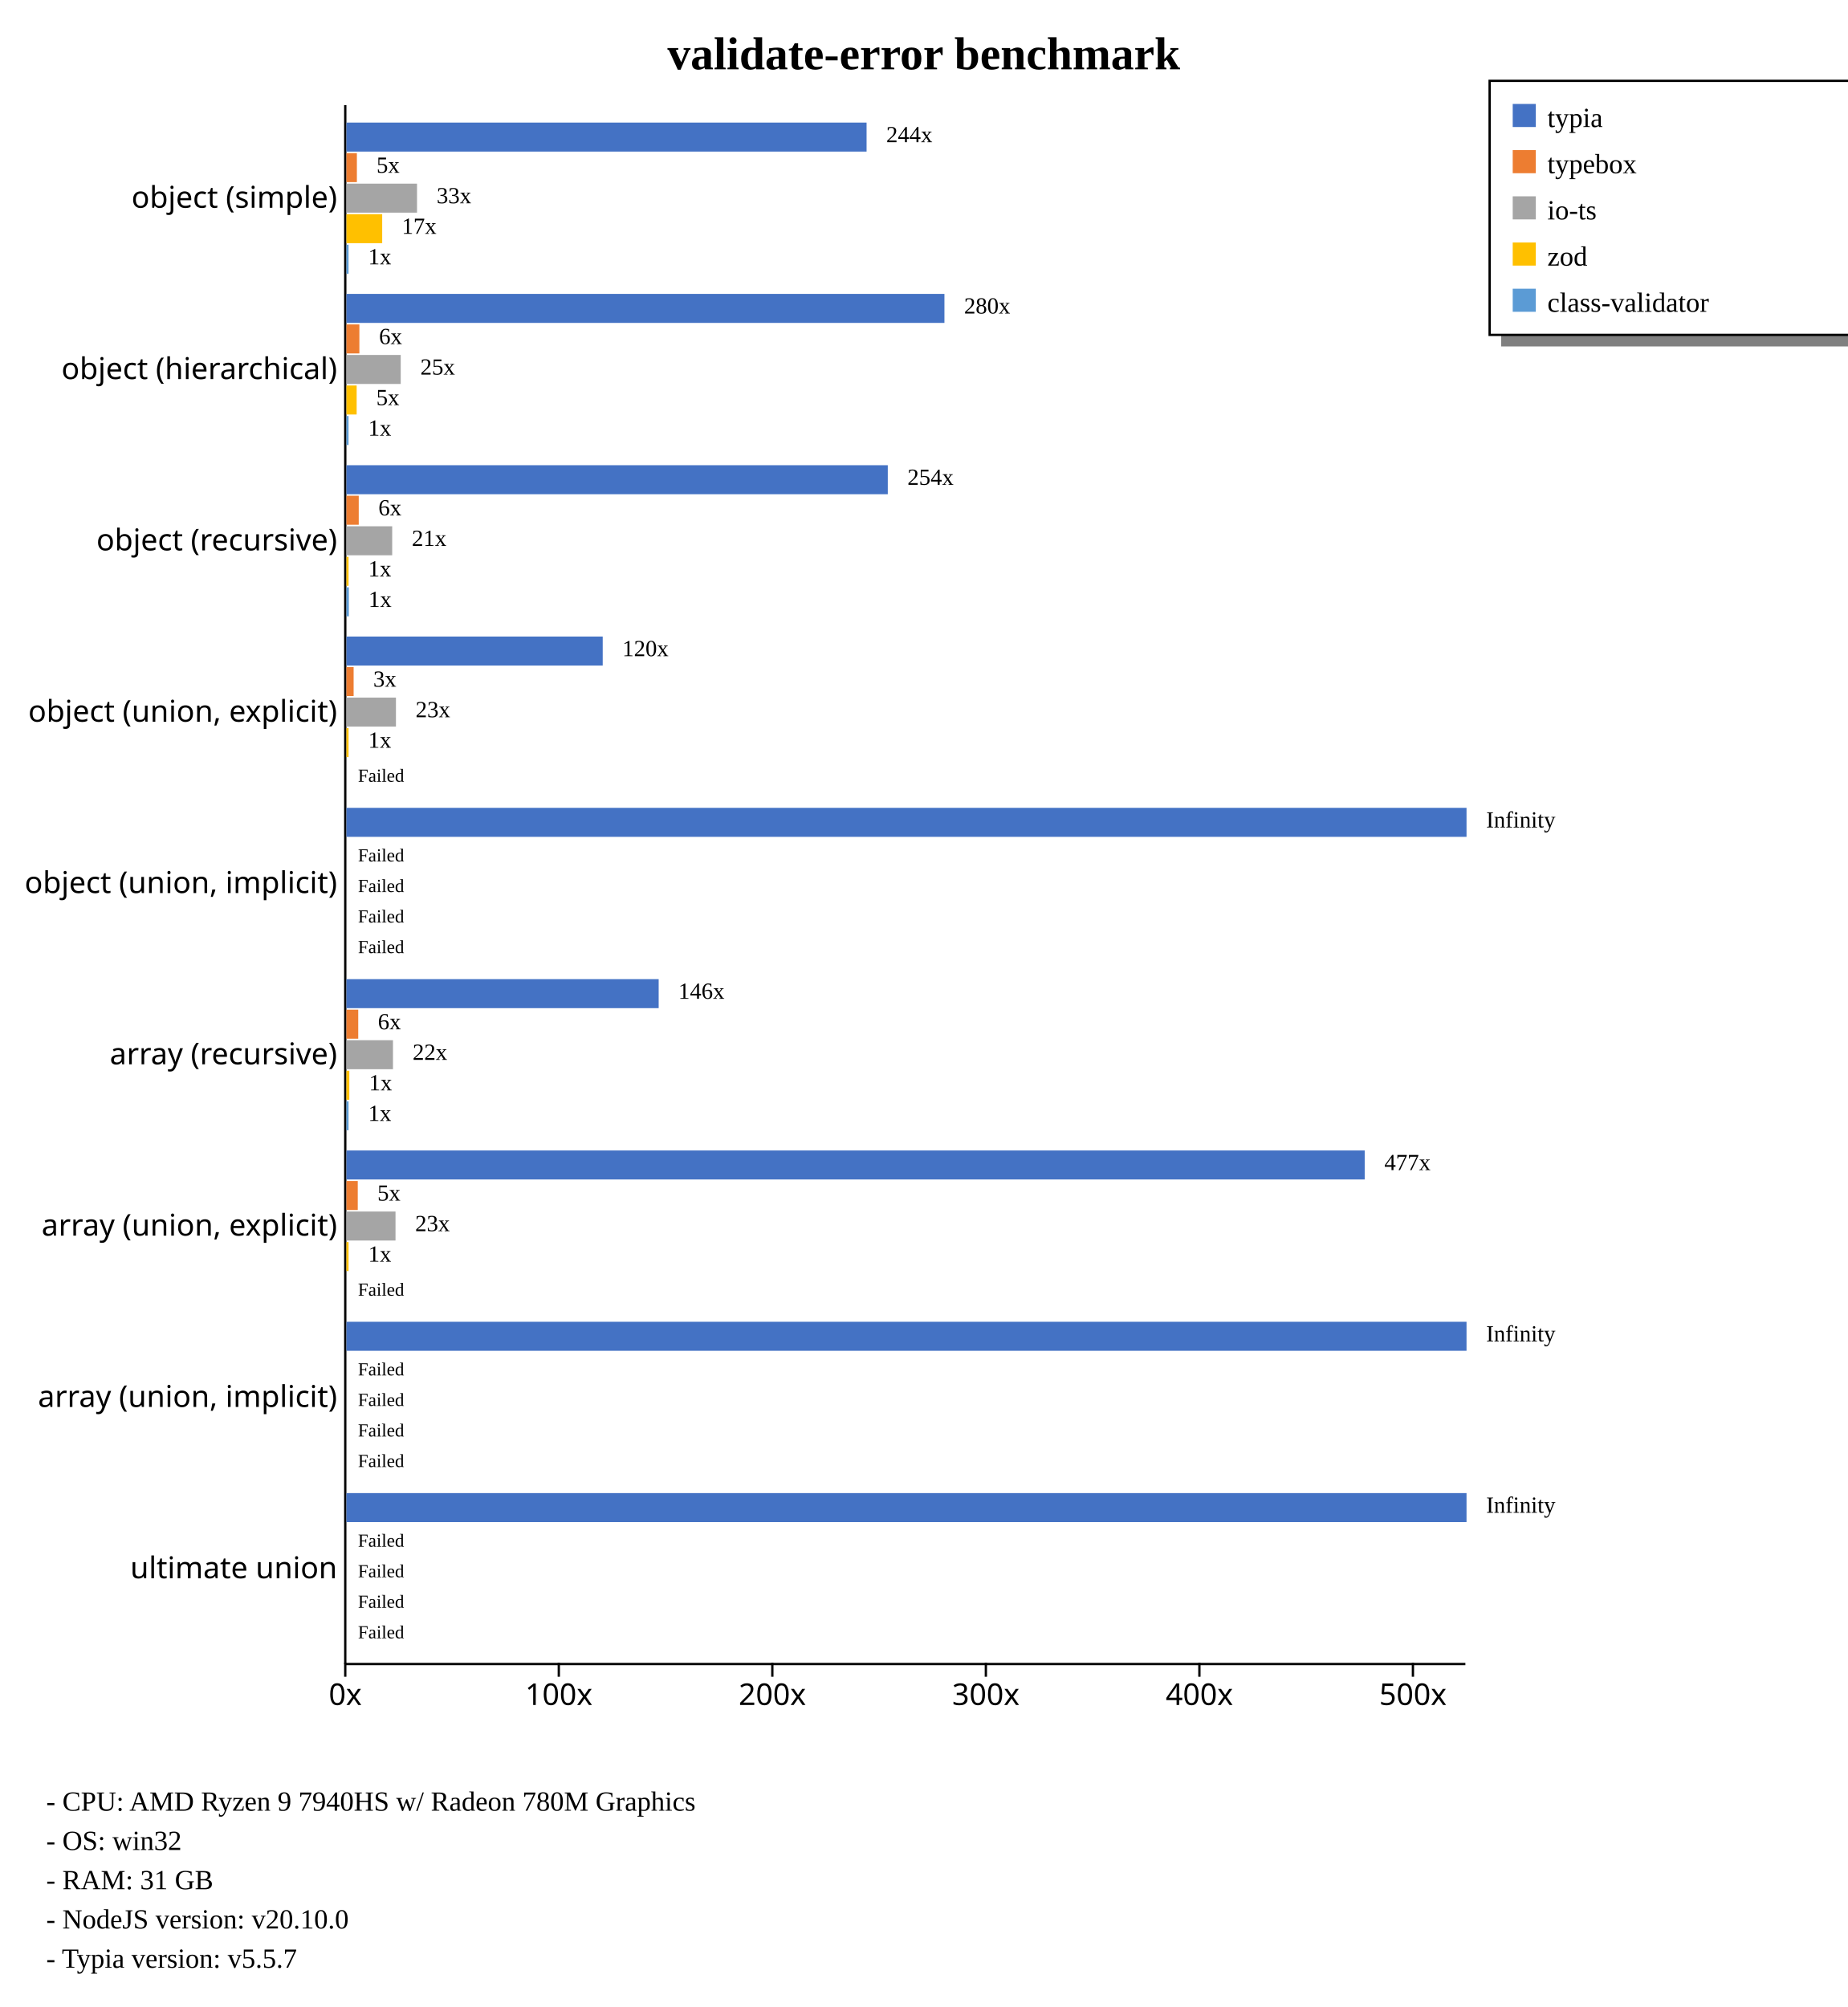
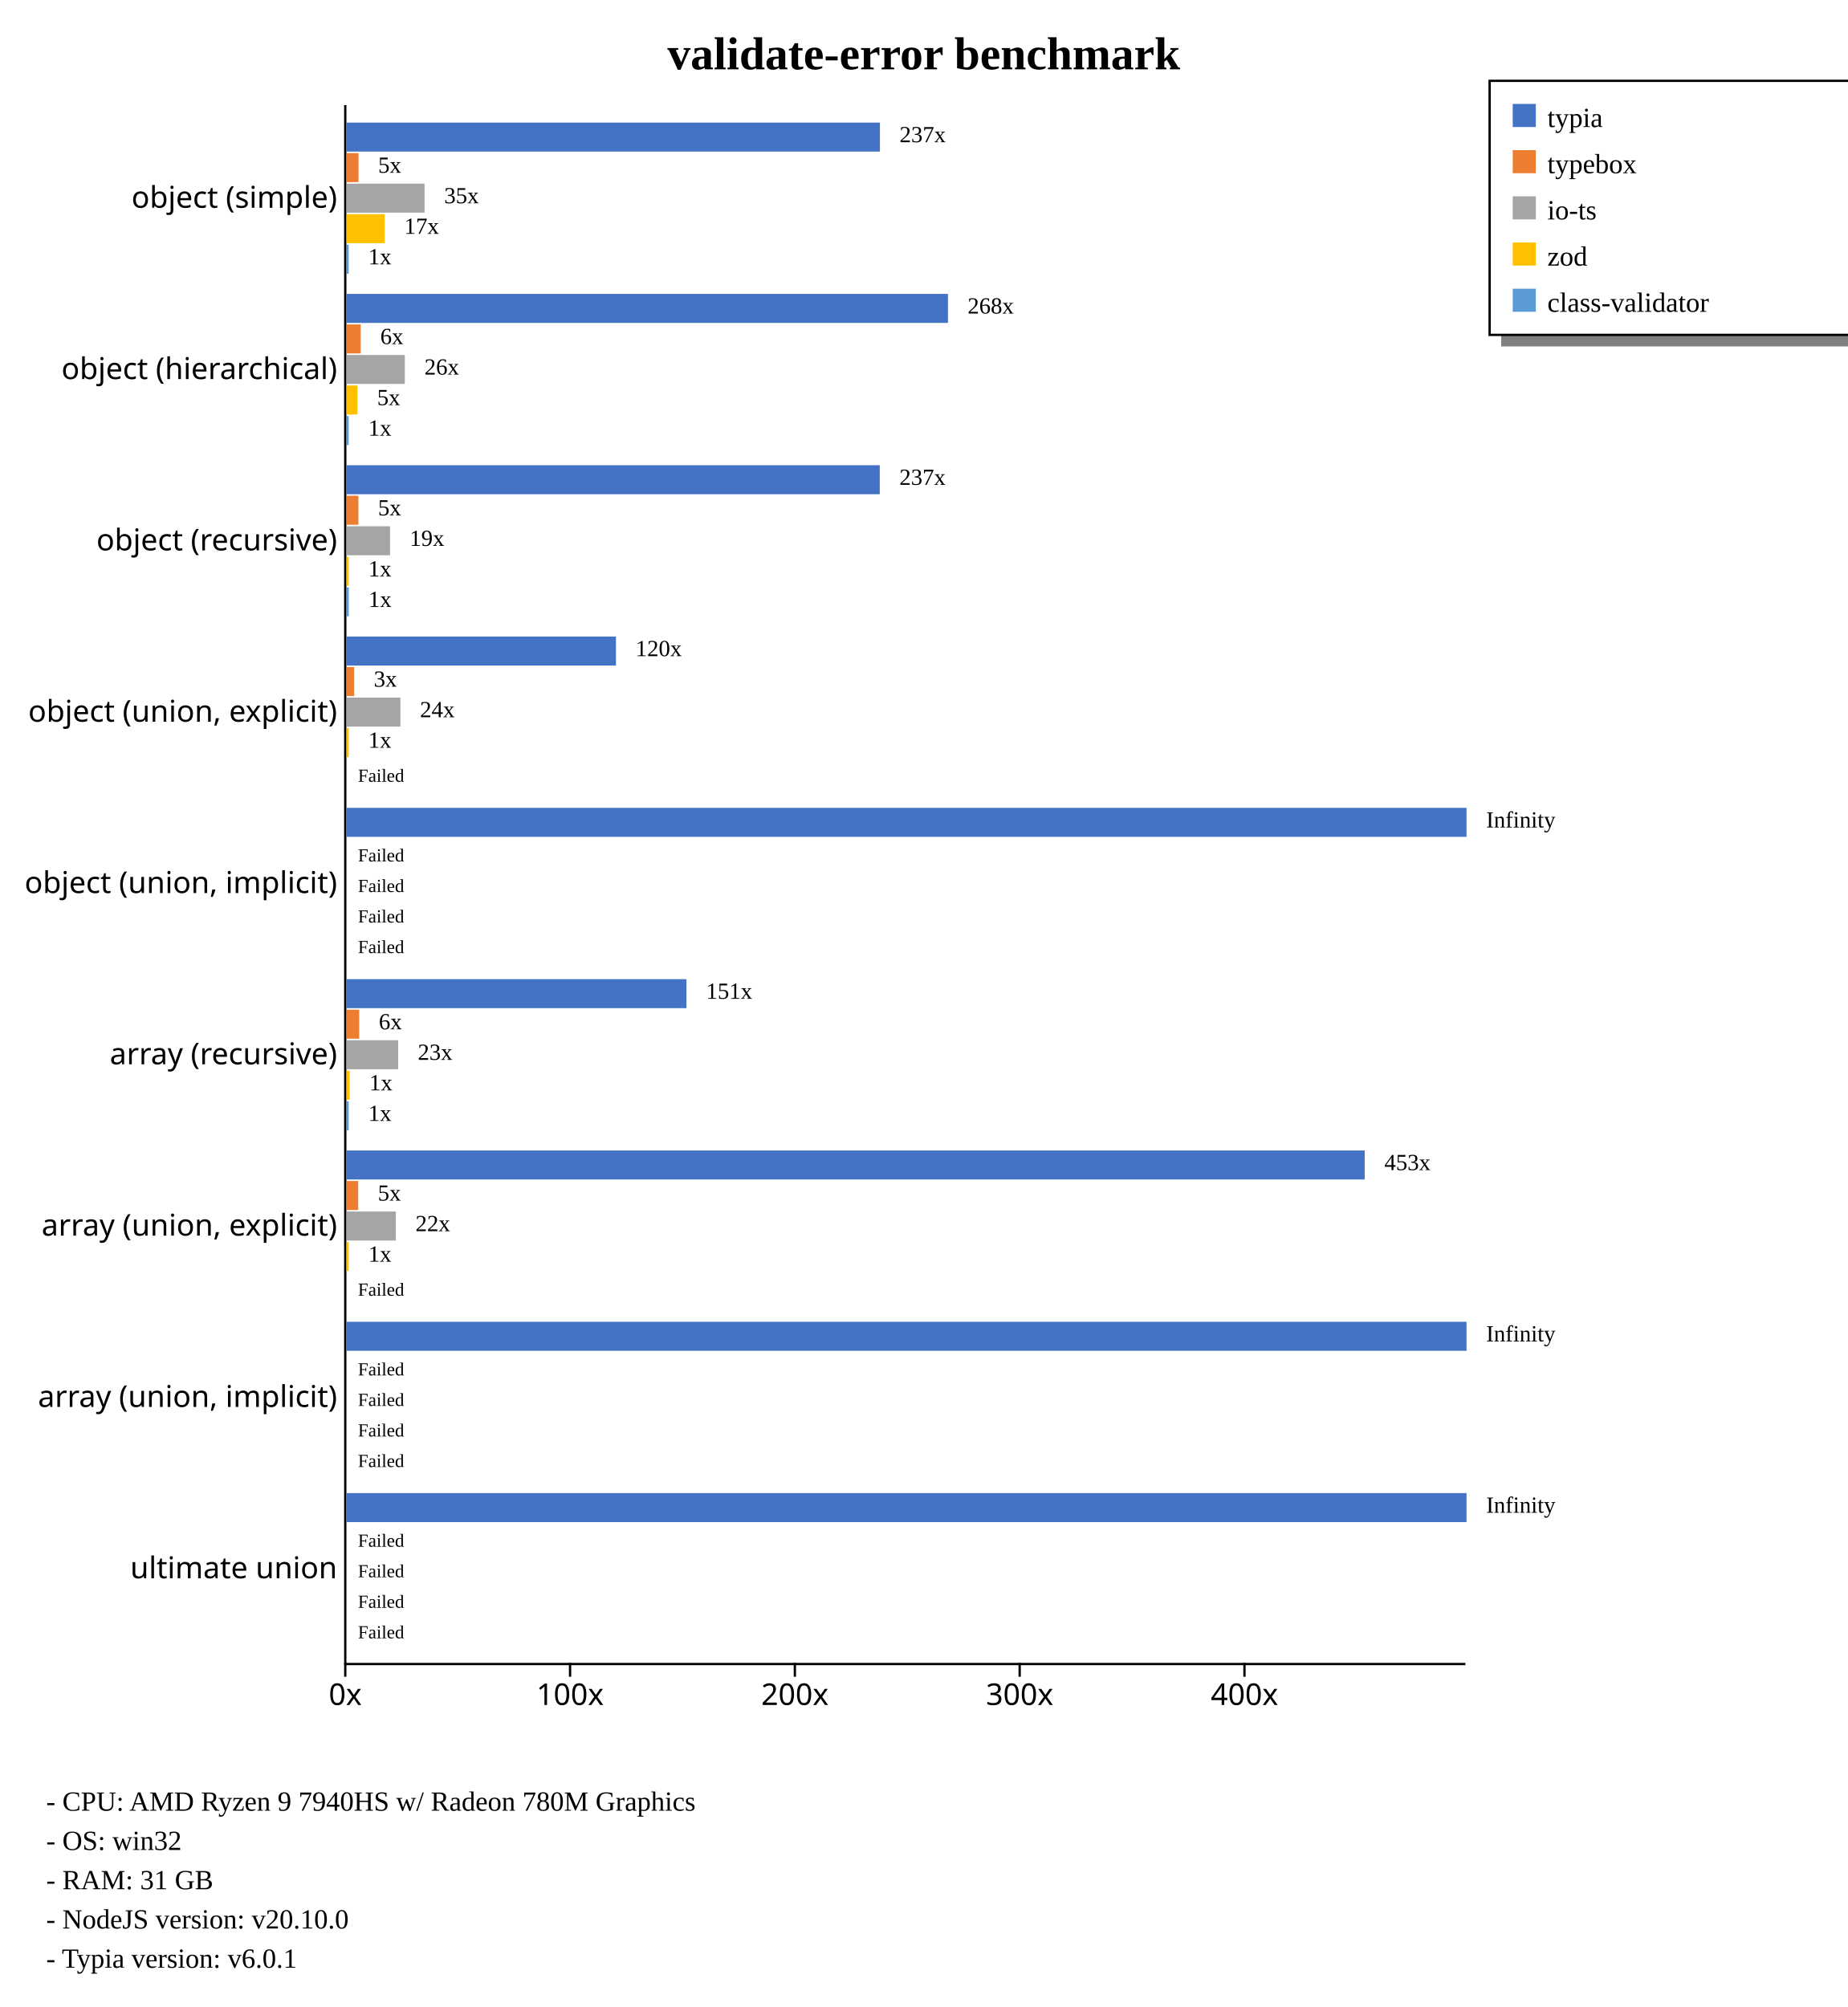
<svg xmlns="http://www.w3.org/2000/svg" width="800" height="869" style="background-color: white;">
  <g class="y axis" transform="translate(149,45)" fill="none" font-size="10" font-family="sans-serif" text-anchor="end" style="font-size: 13px;">
    <path class="domain" stroke="currentColor" d="M0.5,0.5V675.5" />
    <g class="tick" opacity="1" transform="translate(0,40.7967)" style="font-size: 13px;">
      <line stroke="currentColor" x2="0" />
      <text fill="currentColor" x="-3" dy="0.32em">object (simple)    </text>
    </g>
    <g class="tick" opacity="1" transform="translate(0,114.9725)" style="font-size: 13px;">
      <line stroke="currentColor" x2="0" />
      <text fill="currentColor" x="-3" dy="0.32em">object (hierarchical)    </text>
    </g>
    <g class="tick" opacity="1" transform="translate(0,189.1484)" style="font-size: 13px;">
      <line stroke="currentColor" x2="0" />
      <text fill="currentColor" x="-3" dy="0.32em">object (recursive)    </text>
    </g>
    <g class="tick" opacity="1" transform="translate(0,263.3242)" style="font-size: 13px;">
      <line stroke="currentColor" x2="0" />
      <text fill="currentColor" x="-3" dy="0.32em">object (union, explicit)    </text>
    </g>
    <g class="tick" opacity="1" transform="translate(0,337.5)" style="font-size: 13px;">
      <line stroke="currentColor" x2="0" />
      <text fill="currentColor" x="-3" dy="0.32em">object (union, implicit)    </text>
    </g>
    <g class="tick" opacity="1" transform="translate(0,411.6758)" style="font-size: 13px;">
      <line stroke="currentColor" x2="0" />
      <text fill="currentColor" x="-3" dy="0.32em">array (recursive)    </text>
    </g>
    <g class="tick" opacity="1" transform="translate(0,485.8516)" style="font-size: 13px;">
      <line stroke="currentColor" x2="0" />
      <text fill="currentColor" x="-3" dy="0.32em">array (union, explicit)    </text>
    </g>
    <g class="tick" opacity="1" transform="translate(0,560.0275)" style="font-size: 13px;">
      <line stroke="currentColor" x2="0" />
      <text fill="currentColor" x="-3" dy="0.32em">array (union, implicit)    </text>
    </g>
    <g class="tick" opacity="1" transform="translate(0,634.2033)" style="font-size: 13px;">
      <line stroke="currentColor" x2="0" />
      <text fill="currentColor" x="-3" dy="0.32em">ultimate union    </text>
    </g>
  </g>
  <g class="x axis" transform="translate(149,720)" fill="none" font-size="10" font-family="sans-serif" text-anchor="middle" style="font-size: 13px;">
    <path class="domain" stroke="currentColor" d="M0.5,0.5H485.5" />
    <g class="tick" opacity="1" transform="translate(0.5,0)" style="font-size: 13px;">
      <line stroke="currentColor" y2="6" />
      <text fill="currentColor" y="9" dy="0.71em">0x</text>
    </g>
-     <g class="tick" opacity="1" transform="translate(92.95752,0)" style="font-size: 13px;">
+     <g class="tick" opacity="1" transform="translate(97.83617,0)" style="font-size: 13px;">
      <line stroke="currentColor" y2="6" />
      <text fill="currentColor" y="9" dy="0.71em">100x</text>
    </g>
-     <g class="tick" opacity="1" transform="translate(185.415,0)" style="font-size: 13px;">
+     <g class="tick" opacity="1" transform="translate(195.1723,0)" style="font-size: 13px;">
      <line stroke="currentColor" y2="6" />
      <text fill="currentColor" y="9" dy="0.71em">200x</text>
    </g>
-     <g class="tick" opacity="1" transform="translate(277.8726,0)" style="font-size: 13px;">
+     <g class="tick" opacity="1" transform="translate(292.5085,0)" style="font-size: 13px;">
      <line stroke="currentColor" y2="6" />
      <text fill="currentColor" y="9" dy="0.71em">300x</text>
    </g>
-     <g class="tick" opacity="1" transform="translate(370.3301,0)" style="font-size: 13px;">
+     <g class="tick" opacity="1" transform="translate(389.8447,0)" style="font-size: 13px;">
      <line stroke="currentColor" y2="6" />
      <text fill="currentColor" y="9" dy="0.71em">400x</text>
-     </g>
-     <g class="tick" opacity="1" transform="translate(462.7876,0)" style="font-size: 13px;">
-       <line stroke="currentColor" y2="6" />
-       <text fill="currentColor" y="9" dy="0.71em">500x</text>
    </g>
  </g>
  <text transform="translate(400, 30)" style="text-anchor: middle; font-size: 20px; font-weight: bold;">validate-error benchmark</text>
  <rect x="650" y="145" width="230" height="5" fill="gray" />
  <rect x="645" y="35" width="230" height="110" fill="none" stroke="black" />
  <rect x="655" y="45" width="10" height="10" style="fill: #4472c4;" />
  <text x="670" y="55" style="font-size: 12px;">typia</text>
  <rect x="655" y="65" width="10" height="10" style="fill: #ed7d31;" />
  <text x="670" y="75" style="font-size: 12px;">typebox</text>
  <rect x="655" y="85" width="10" height="10" style="fill: #a5a5a5;" />
  <text x="670" y="95" style="font-size: 12px;">io-ts</text>
  <rect x="655" y="105" width="10" height="10" style="fill: #ffc000;" />
  <text x="670" y="115" style="font-size: 12px;">zod</text>
  <rect x="655" y="125" width="10" height="10" style="fill: #5b9bd5;" />
  <text x="670" y="135" style="font-size: 12px;">class-validator</text>
  <text x="20" y="784" style="font-size: 12px;">  - CPU: AMD Ryzen 9 7940HS w/ Radeon 780M Graphics</text>
  <text x="20" y="801" style="font-size: 12px;">  - OS: win32</text>
  <text x="20" y="818" style="font-size: 12px;">  - RAM: 31 GB</text>
  <text x="20" y="835" style="font-size: 12px;">  - NodeJS version: v20.10.0</text>
-   <text x="20" y="852" style="font-size: 12px;">  - Typia version: v5.5.7</text>
+   <text x="20" y="852" style="font-size: 12px;">  - Typia version: v6.0.1</text>
  <g style="font-size: 13px;">
    <g style="font-size: 13px;">
-       <rect x="150" y="53.079" width="225.225" height="12.558" fill="#4472c4" />
-       <rect x="150" y="66.298" width="4.53" height="12.558" fill="#ed7d31" />
-       <rect x="150" y="79.517" width="30.57" height="12.558" fill="#a5a5a5" />
-       <rect x="150" y="92.737" width="15.487" height="12.558" fill="#ffc000" />
-       <rect x="150" y="105.956" width="0.925" height="12.558" fill="#5b9bd5" />
-       <text class="label" x="383.725" y="61.579" font-size="10px">244x</text>
-       <text class="label" x="163.03" y="74.798" font-size="10px">5x</text>
-       <text class="label" x="189.07" y="88.017" font-size="10px">33x</text>
-       <text class="label" x="173.987" y="101.237" font-size="10px">17x</text>
-       <text class="label" x="159.425" y="114.456" font-size="10px">1x</text>
-       <text class="label" x="380.225" y="63.079" font-size="8px" />
-       <text class="label" x="159.53" y="76.298" font-size="8px" />
-       <text class="label" x="185.57" y="89.517" font-size="8px" />
-       <text class="label" x="170.487" y="102.737" font-size="8px" />
-       <text class="label" x="155.925" y="115.956" font-size="8px" />
-     </g>
-     <g style="font-size: 13px;">
-       <rect x="150" y="127.254" width="258.935" height="12.558" fill="#4472c4" />
-       <rect x="150" y="140.474" width="5.608" height="12.558" fill="#ed7d31" />
-       <rect x="150" y="153.693" width="23.511" height="12.558" fill="#a5a5a5" />
-       <rect x="150" y="166.913" width="4.43" height="12.558" fill="#ffc000" />
-       <rect x="150" y="180.132" width="0.925" height="12.558" fill="#5b9bd5" />
-       <text class="label" x="417.435" y="135.754" font-size="10px">280x</text>
-       <text class="label" x="164.108" y="148.974" font-size="10px">6x</text>
-       <text class="label" x="182.011" y="162.193" font-size="10px">25x</text>
-       <text class="label" x="162.93" y="175.413" font-size="10px">5x</text>
-       <text class="label" x="159.425" y="188.632" font-size="10px">1x</text>
-       <text class="label" x="413.935" y="137.254" font-size="8px" />
-       <text class="label" x="160.608" y="150.474" font-size="8px" />
-       <text class="label" x="178.511" y="163.693" font-size="8px" />
-       <text class="label" x="159.43" y="176.913" font-size="8px" />
-       <text class="label" x="155.925" y="190.132" font-size="8px" />
-     </g>
-     <g style="font-size: 13px;">
-       <rect x="150" y="201.43" width="234.408" height="12.558" fill="#4472c4" />
-       <rect x="150" y="214.65" width="5.333" height="12.558" fill="#ed7d31" />
-       <rect x="150" y="227.869" width="19.818" height="12.558" fill="#a5a5a5" />
-       <rect x="150" y="241.089" width="0.925" height="12.558" fill="#ffc000" />
-       <rect x="150" y="254.308" width="1.051" height="12.558" fill="#5b9bd5" />
-       <text class="label" x="392.908" y="209.93" font-size="10px">254x</text>
-       <text class="label" x="163.833" y="223.15" font-size="10px">6x</text>
-       <text class="label" x="178.318" y="236.369" font-size="10px">21x</text>
-       <text class="label" x="159.425" y="249.589" font-size="10px">1x</text>
-       <text class="label" x="159.551" y="262.808" font-size="10px">1x</text>
-       <text class="label" x="389.408" y="211.43" font-size="8px" />
-       <text class="label" x="160.333" y="224.65" font-size="8px" />
-       <text class="label" x="174.818" y="237.869" font-size="8px" />
-       <text class="label" x="155.925" y="251.089" font-size="8px" />
-       <text class="label" x="156.051" y="264.308" font-size="8px" />
-     </g>
-     <g style="font-size: 13px;">
-       <rect x="150" y="275.606" width="110.972" height="12.558" fill="#4472c4" />
-       <rect x="150" y="288.825" width="3.118" height="12.558" fill="#ed7d31" />
-       <rect x="150" y="302.045" width="21.44" height="12.558" fill="#a5a5a5" />
-       <rect x="150" y="315.264" width="0.925" height="12.558" fill="#ffc000" />
+       <rect x="150" y="53.079" width="231.008" height="12.558" fill="#4472c4" />
+       <rect x="150" y="66.298" width="5.229" height="12.558" fill="#ed7d31" />
+       <rect x="150" y="79.517" width="33.831" height="12.558" fill="#a5a5a5" />
+       <rect x="150" y="92.737" width="16.561" height="12.558" fill="#ffc000" />
+       <rect x="150" y="105.956" width="0.973" height="12.558" fill="#5b9bd5" />
+       <text class="label" x="389.508" y="61.579" font-size="10px">237x</text>
+       <text class="label" x="163.729" y="74.798" font-size="10px">5x</text>
+       <text class="label" x="192.331" y="88.017" font-size="10px">35x</text>
+       <text class="label" x="175.061" y="101.237" font-size="10px">17x</text>
+       <text class="label" x="159.473" y="114.456" font-size="10px">1x</text>
+       <text class="label" x="386.008" y="63.079" font-size="8px" />
+       <text class="label" x="160.229" y="76.298" font-size="8px" />
+       <text class="label" x="188.831" y="89.517" font-size="8px" />
+       <text class="label" x="171.561" y="102.737" font-size="8px" />
+       <text class="label" x="155.973" y="115.956" font-size="8px" />
+     </g>
+     <g style="font-size: 13px;">
+       <rect x="150" y="127.254" width="260.467" height="12.558" fill="#4472c4" />
+       <rect x="150" y="140.474" width="6.166" height="12.558" fill="#ed7d31" />
+       <rect x="150" y="153.693" width="25.282" height="12.558" fill="#a5a5a5" />
+       <rect x="150" y="166.913" width="4.791" height="12.558" fill="#ffc000" />
+       <rect x="150" y="180.132" width="0.973" height="12.558" fill="#5b9bd5" />
+       <text class="label" x="418.967" y="135.754" font-size="10px">268x</text>
+       <text class="label" x="164.666" y="148.974" font-size="10px">6x</text>
+       <text class="label" x="183.782" y="162.193" font-size="10px">26x</text>
+       <text class="label" x="163.291" y="175.413" font-size="10px">5x</text>
+       <text class="label" x="159.473" y="188.632" font-size="10px">1x</text>
+       <text class="label" x="415.467" y="137.254" font-size="8px" />
+       <text class="label" x="161.166" y="150.474" font-size="8px" />
+       <text class="label" x="180.282" y="163.693" font-size="8px" />
+       <text class="label" x="159.791" y="176.913" font-size="8px" />
+       <text class="label" x="155.973" y="190.132" font-size="8px" />
+     </g>
+     <g style="font-size: 13px;">
+       <rect x="150" y="201.43" width="230.931" height="12.558" fill="#4472c4" />
+       <rect x="150" y="214.65" width="5.185" height="12.558" fill="#ed7d31" />
+       <rect x="150" y="227.869" width="18.889" height="12.558" fill="#a5a5a5" />
+       <rect x="150" y="241.089" width="0.973" height="12.558" fill="#ffc000" />
+       <rect x="150" y="254.308" width="1.027" height="12.558" fill="#5b9bd5" />
+       <text class="label" x="389.431" y="209.93" font-size="10px">237x</text>
+       <text class="label" x="163.685" y="223.15" font-size="10px">5x</text>
+       <text class="label" x="177.389" y="236.369" font-size="10px">19x</text>
+       <text class="label" x="159.473" y="249.589" font-size="10px">1x</text>
+       <text class="label" x="159.527" y="262.808" font-size="10px">1x</text>
+       <text class="label" x="385.931" y="211.43" font-size="8px" />
+       <text class="label" x="160.185" y="224.65" font-size="8px" />
+       <text class="label" x="173.889" y="237.869" font-size="8px" />
+       <text class="label" x="155.973" y="251.089" font-size="8px" />
+       <text class="label" x="156.027" y="264.308" font-size="8px" />
+     </g>
+     <g style="font-size: 13px;">
+       <rect x="150" y="275.606" width="116.701" height="12.558" fill="#4472c4" />
+       <rect x="150" y="288.825" width="3.353" height="12.558" fill="#ed7d31" />
+       <rect x="150" y="302.045" width="23.353" height="12.558" fill="#a5a5a5" />
+       <rect x="150" y="315.264" width="0.973" height="12.558" fill="#ffc000" />
      <rect x="150" y="328.484" width="0" height="12.558" fill="#5b9bd5" />
-       <text class="label" x="269.472" y="284.106" font-size="10px">120x</text>
-       <text class="label" x="161.618" y="297.325" font-size="10px">3x</text>
-       <text class="label" x="179.94" y="310.545" font-size="10px">23x</text>
-       <text class="label" x="159.425" y="323.764" font-size="10px">1x</text>
+       <text class="label" x="275.201" y="284.106" font-size="10px">120x</text>
+       <text class="label" x="161.853" y="297.325" font-size="10px">3x</text>
+       <text class="label" x="181.853" y="310.545" font-size="10px">24x</text>
+       <text class="label" x="159.473" y="323.764" font-size="10px">1x</text>
      <text class="label" x="158.5" y="336.984" font-size="10px" />
-       <text class="label" x="265.972" y="285.606" font-size="8px" />
-       <text class="label" x="158.118" y="298.825" font-size="8px" />
-       <text class="label" x="176.44" y="312.045" font-size="8px" />
-       <text class="label" x="155.925" y="325.264" font-size="8px" />
+       <text class="label" x="271.701" y="285.606" font-size="8px" />
+       <text class="label" x="158.353" y="298.825" font-size="8px" />
+       <text class="label" x="178.353" y="312.045" font-size="8px" />
+       <text class="label" x="155.973" y="325.264" font-size="8px" />
      <text class="label" x="155" y="338.484" font-size="8px">Failed</text>
    </g>
    <g style="font-size: 13px;">
      <rect x="150" y="349.782" width="485" height="12.558" fill="#4472c4" />
      <rect x="150" y="363.001" width="0" height="12.558" fill="#ed7d31" />
      <rect x="150" y="376.221" width="0" height="12.558" fill="#a5a5a5" />
      <rect x="150" y="389.44" width="0" height="12.558" fill="#ffc000" />
      <rect x="150" y="402.66" width="0" height="12.558" fill="#5b9bd5" />
      <text class="label" x="643.5" y="358.282" font-size="10px">Infinity</text>
      <text class="label" x="158.5" y="371.501" font-size="10px" />
      <text class="label" x="158.5" y="384.721" font-size="10px" />
      <text class="label" x="158.5" y="397.94" font-size="10px" />
      <text class="label" x="158.5" y="411.16" font-size="10px" />
      <text class="label" x="640" y="359.782" font-size="8px" />
      <text class="label" x="155" y="373.001" font-size="8px">Failed</text>
      <text class="label" x="155" y="386.221" font-size="8px">Failed</text>
      <text class="label" x="155" y="399.44" font-size="8px">Failed</text>
      <text class="label" x="155" y="412.66" font-size="8px">Failed</text>
    </g>
    <g style="font-size: 13px;">
-       <rect x="150" y="423.958" width="135.203" height="12.558" fill="#4472c4" />
-       <rect x="150" y="437.177" width="5.114" height="12.558" fill="#ed7d31" />
-       <rect x="150" y="450.397" width="20.159" height="12.558" fill="#a5a5a5" />
-       <rect x="150" y="463.616" width="1.253" height="12.558" fill="#ffc000" />
-       <rect x="150" y="476.835" width="0.925" height="12.558" fill="#5b9bd5" />
-       <text class="label" x="293.703" y="432.458" font-size="10px">146x</text>
-       <text class="label" x="163.614" y="445.677" font-size="10px">6x</text>
-       <text class="label" x="178.659" y="458.897" font-size="10px">22x</text>
-       <text class="label" x="159.753" y="472.116" font-size="10px">1x</text>
-       <text class="label" x="159.425" y="485.335" font-size="10px">1x</text>
-       <text class="label" x="290.203" y="433.958" font-size="8px" />
-       <text class="label" x="160.114" y="447.177" font-size="8px" />
-       <text class="label" x="175.159" y="460.397" font-size="8px" />
-       <text class="label" x="156.253" y="473.616" font-size="8px" />
-       <text class="label" x="155.925" y="486.835" font-size="8px" />
+       <rect x="150" y="423.958" width="147.228" height="12.558" fill="#4472c4" />
+       <rect x="150" y="437.177" width="5.532" height="12.558" fill="#ed7d31" />
+       <rect x="150" y="450.397" width="22.401" height="12.558" fill="#a5a5a5" />
+       <rect x="150" y="463.616" width="1.404" height="12.558" fill="#ffc000" />
+       <rect x="150" y="476.835" width="0.973" height="12.558" fill="#5b9bd5" />
+       <text class="label" x="305.728" y="432.458" font-size="10px">151x</text>
+       <text class="label" x="164.032" y="445.677" font-size="10px">6x</text>
+       <text class="label" x="180.901" y="458.897" font-size="10px">23x</text>
+       <text class="label" x="159.904" y="472.116" font-size="10px">1x</text>
+       <text class="label" x="159.473" y="485.335" font-size="10px">1x</text>
+       <text class="label" x="302.228" y="433.958" font-size="8px" />
+       <text class="label" x="160.532" y="447.177" font-size="8px" />
+       <text class="label" x="177.401" y="460.397" font-size="8px" />
+       <text class="label" x="156.404" y="473.616" font-size="8px" />
+       <text class="label" x="155.973" y="486.835" font-size="8px" />
    </g>
    <g style="font-size: 13px;">
      <rect x="150" y="498.134" width="440.909" height="12.558" fill="#4472c4" />
-       <rect x="150" y="511.353" width="4.908" height="12.558" fill="#ed7d31" />
-       <rect x="150" y="524.572" width="21.254" height="12.558" fill="#a5a5a5" />
-       <rect x="150" y="537.792" width="0.925" height="12.558" fill="#ffc000" />
+       <rect x="150" y="511.353" width="5.1" height="12.558" fill="#ed7d31" />
+       <rect x="150" y="524.572" width="21.403" height="12.558" fill="#a5a5a5" />
+       <rect x="150" y="537.792" width="0.973" height="12.558" fill="#ffc000" />
      <rect x="150" y="551.011" width="0" height="12.558" fill="#5b9bd5" />
-       <text class="label" x="599.409" y="506.634" font-size="10px">477x</text>
-       <text class="label" x="163.408" y="519.853" font-size="10px">5x</text>
-       <text class="label" x="179.754" y="533.072" font-size="10px">23x</text>
-       <text class="label" x="159.425" y="546.292" font-size="10px">1x</text>
+       <text class="label" x="599.409" y="506.634" font-size="10px">453x</text>
+       <text class="label" x="163.6" y="519.853" font-size="10px">5x</text>
+       <text class="label" x="179.903" y="533.072" font-size="10px">22x</text>
+       <text class="label" x="159.473" y="546.292" font-size="10px">1x</text>
      <text class="label" x="158.5" y="559.511" font-size="10px" />
      <text class="label" x="595.909" y="508.134" font-size="8px" />
-       <text class="label" x="159.908" y="521.353" font-size="8px" />
-       <text class="label" x="176.254" y="534.572" font-size="8px" />
-       <text class="label" x="155.925" y="547.792" font-size="8px" />
+       <text class="label" x="160.1" y="521.353" font-size="8px" />
+       <text class="label" x="176.403" y="534.572" font-size="8px" />
+       <text class="label" x="155.973" y="547.792" font-size="8px" />
      <text class="label" x="155" y="561.011" font-size="8px">Failed</text>
    </g>
    <g style="font-size: 13px;">
      <rect x="150" y="572.309" width="485" height="12.558" fill="#4472c4" />
      <rect x="150" y="585.529" width="0" height="12.558" fill="#ed7d31" />
      <rect x="150" y="598.748" width="0" height="12.558" fill="#a5a5a5" />
      <rect x="150" y="611.968" width="0" height="12.558" fill="#ffc000" />
      <rect x="150" y="625.187" width="0" height="12.558" fill="#5b9bd5" />
      <text class="label" x="643.5" y="580.809" font-size="10px">Infinity</text>
      <text class="label" x="158.5" y="594.029" font-size="10px" />
      <text class="label" x="158.5" y="607.248" font-size="10px" />
      <text class="label" x="158.5" y="620.468" font-size="10px" />
      <text class="label" x="158.5" y="633.687" font-size="10px" />
      <text class="label" x="640" y="582.309" font-size="8px" />
      <text class="label" x="155" y="595.529" font-size="8px">Failed</text>
      <text class="label" x="155" y="608.748" font-size="8px">Failed</text>
      <text class="label" x="155" y="621.968" font-size="8px">Failed</text>
      <text class="label" x="155" y="635.187" font-size="8px">Failed</text>
    </g>
    <g style="font-size: 13px;">
      <rect x="150" y="646.485" width="485" height="12.558" fill="#4472c4" />
      <rect x="150" y="659.705" width="0" height="12.558" fill="#ed7d31" />
      <rect x="150" y="672.924" width="0" height="12.558" fill="#a5a5a5" />
      <rect x="150" y="686.144" width="0" height="12.558" fill="#ffc000" />
      <rect x="150" y="699.363" width="0" height="12.558" fill="#5b9bd5" />
      <text class="label" x="643.5" y="654.985" font-size="10px">Infinity</text>
      <text class="label" x="158.5" y="668.205" font-size="10px" />
      <text class="label" x="158.5" y="681.424" font-size="10px" />
      <text class="label" x="158.5" y="694.644" font-size="10px" />
      <text class="label" x="158.5" y="707.863" font-size="10px" />
      <text class="label" x="640" y="656.485" font-size="8px" />
      <text class="label" x="155" y="669.705" font-size="8px">Failed</text>
      <text class="label" x="155" y="682.924" font-size="8px">Failed</text>
      <text class="label" x="155" y="696.144" font-size="8px">Failed</text>
      <text class="label" x="155" y="709.363" font-size="8px">Failed</text>
    </g>
  </g>
</svg>
